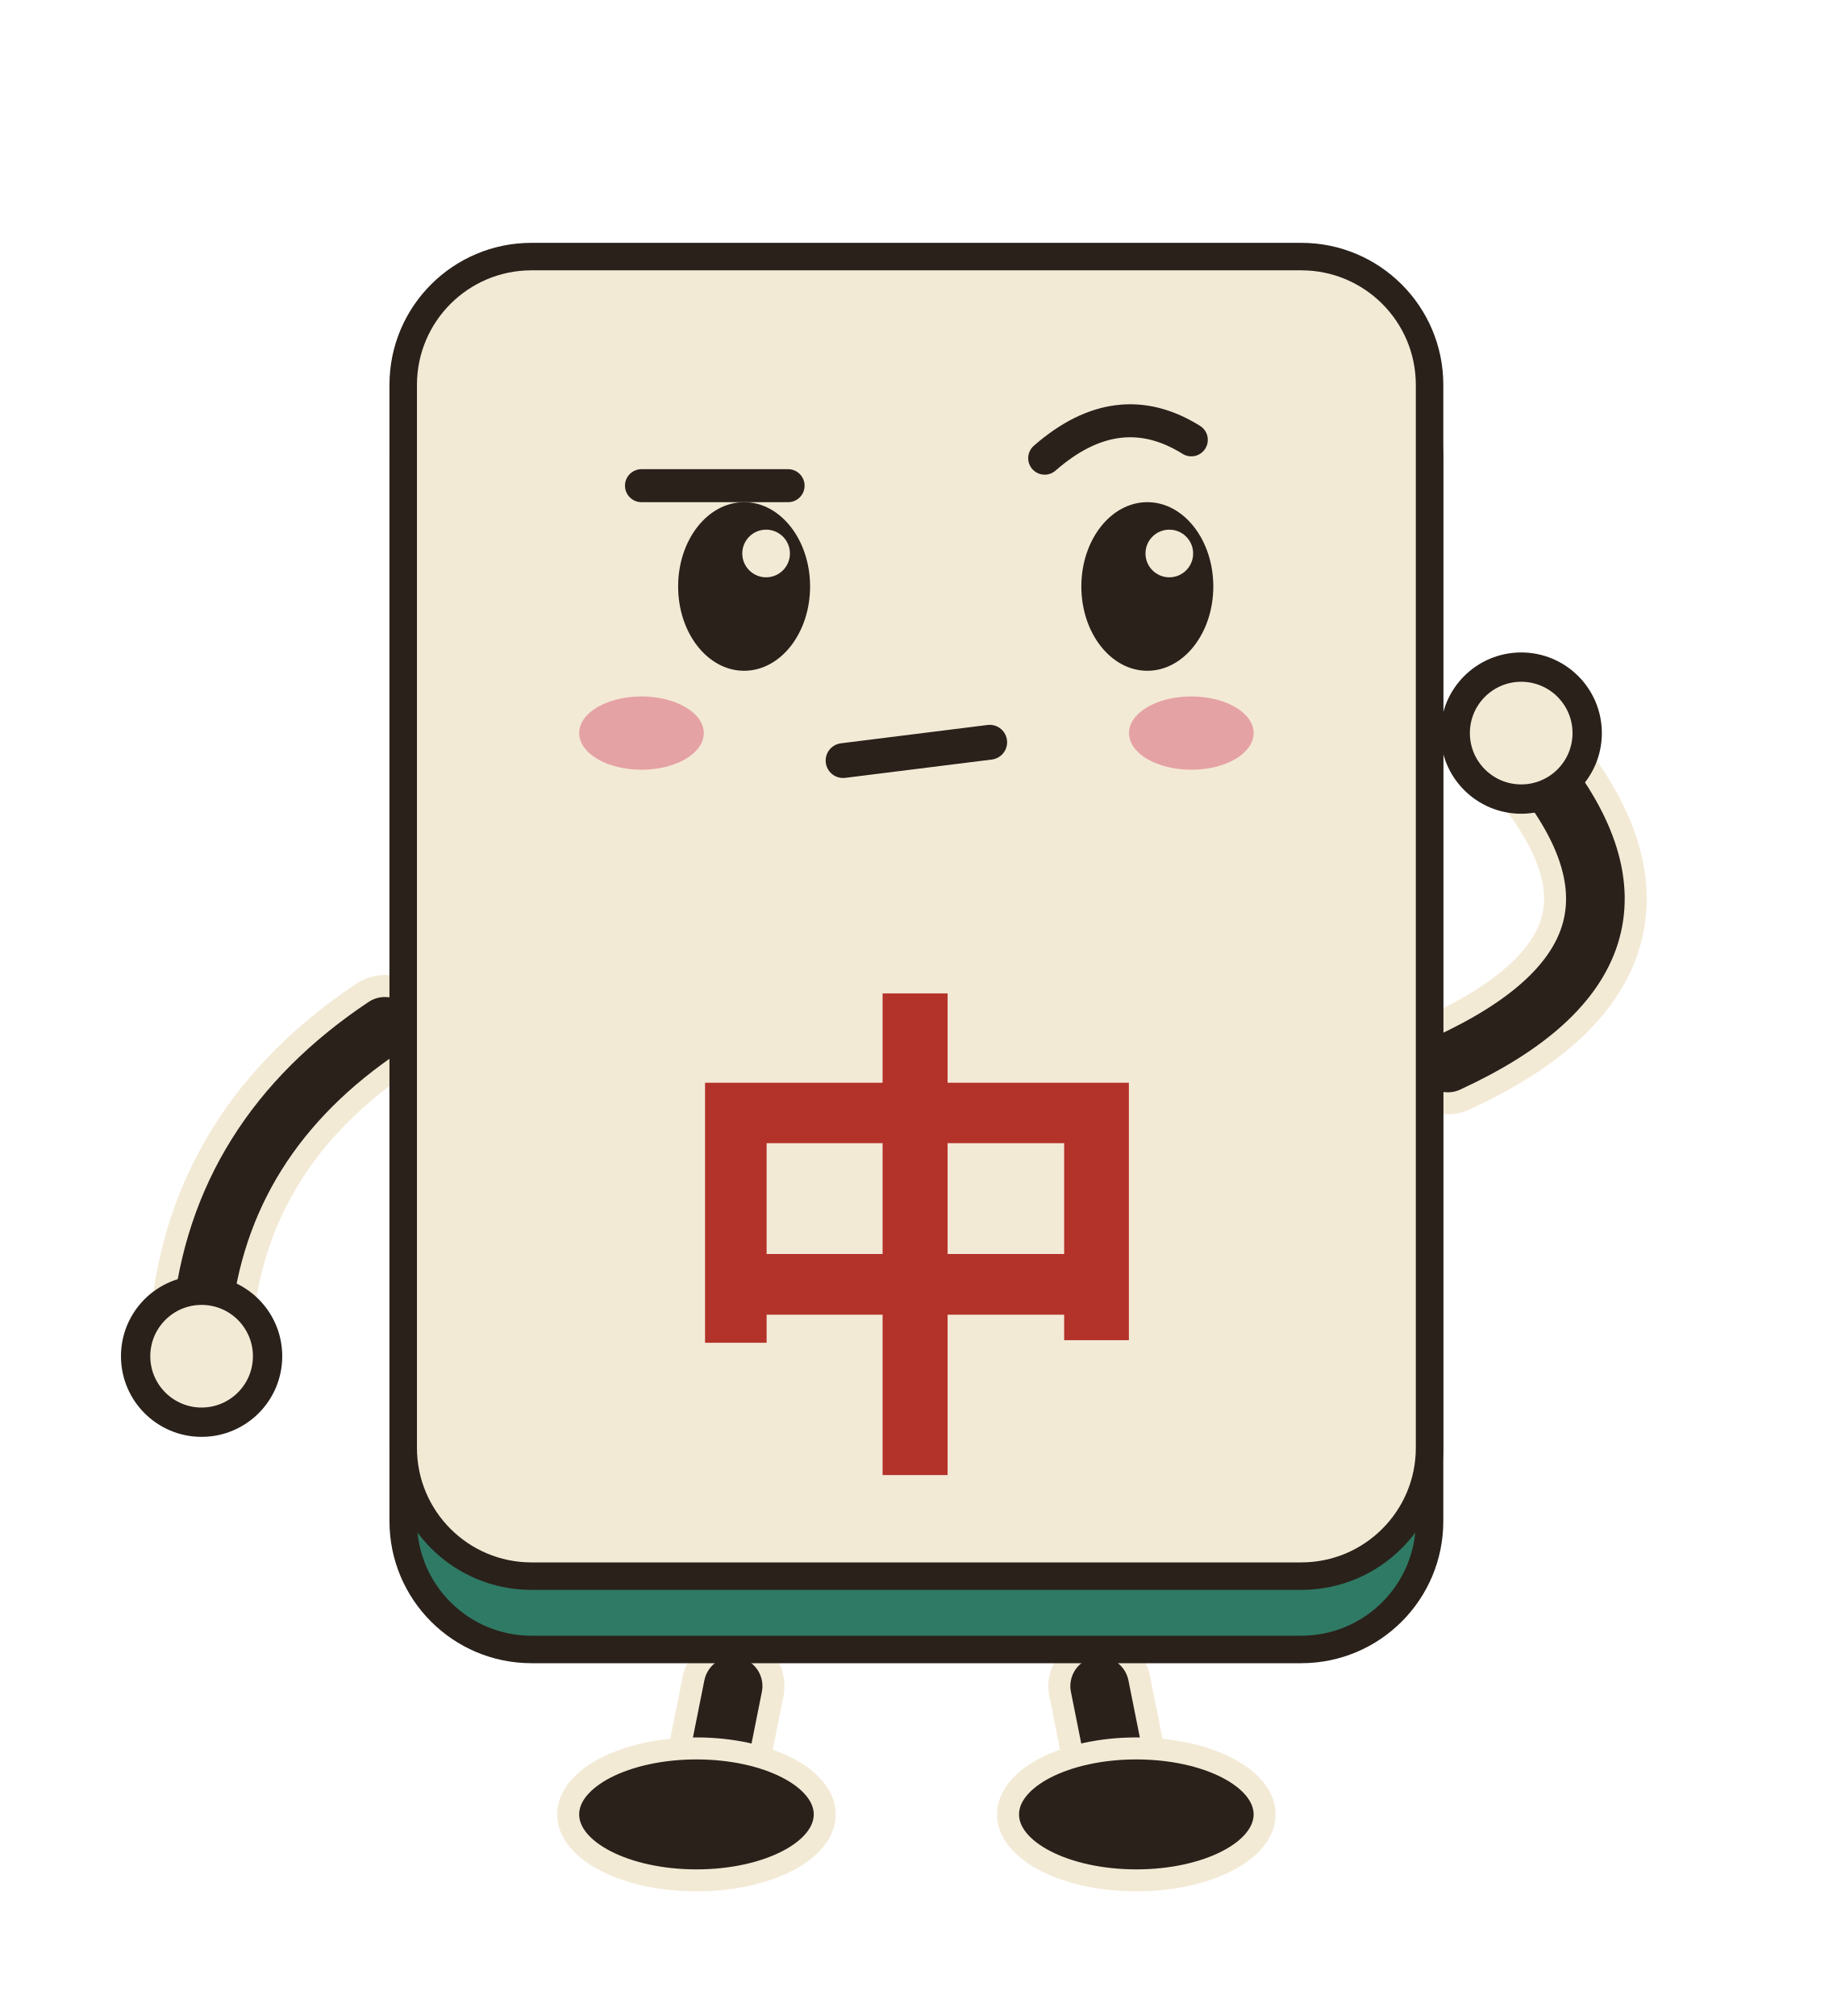
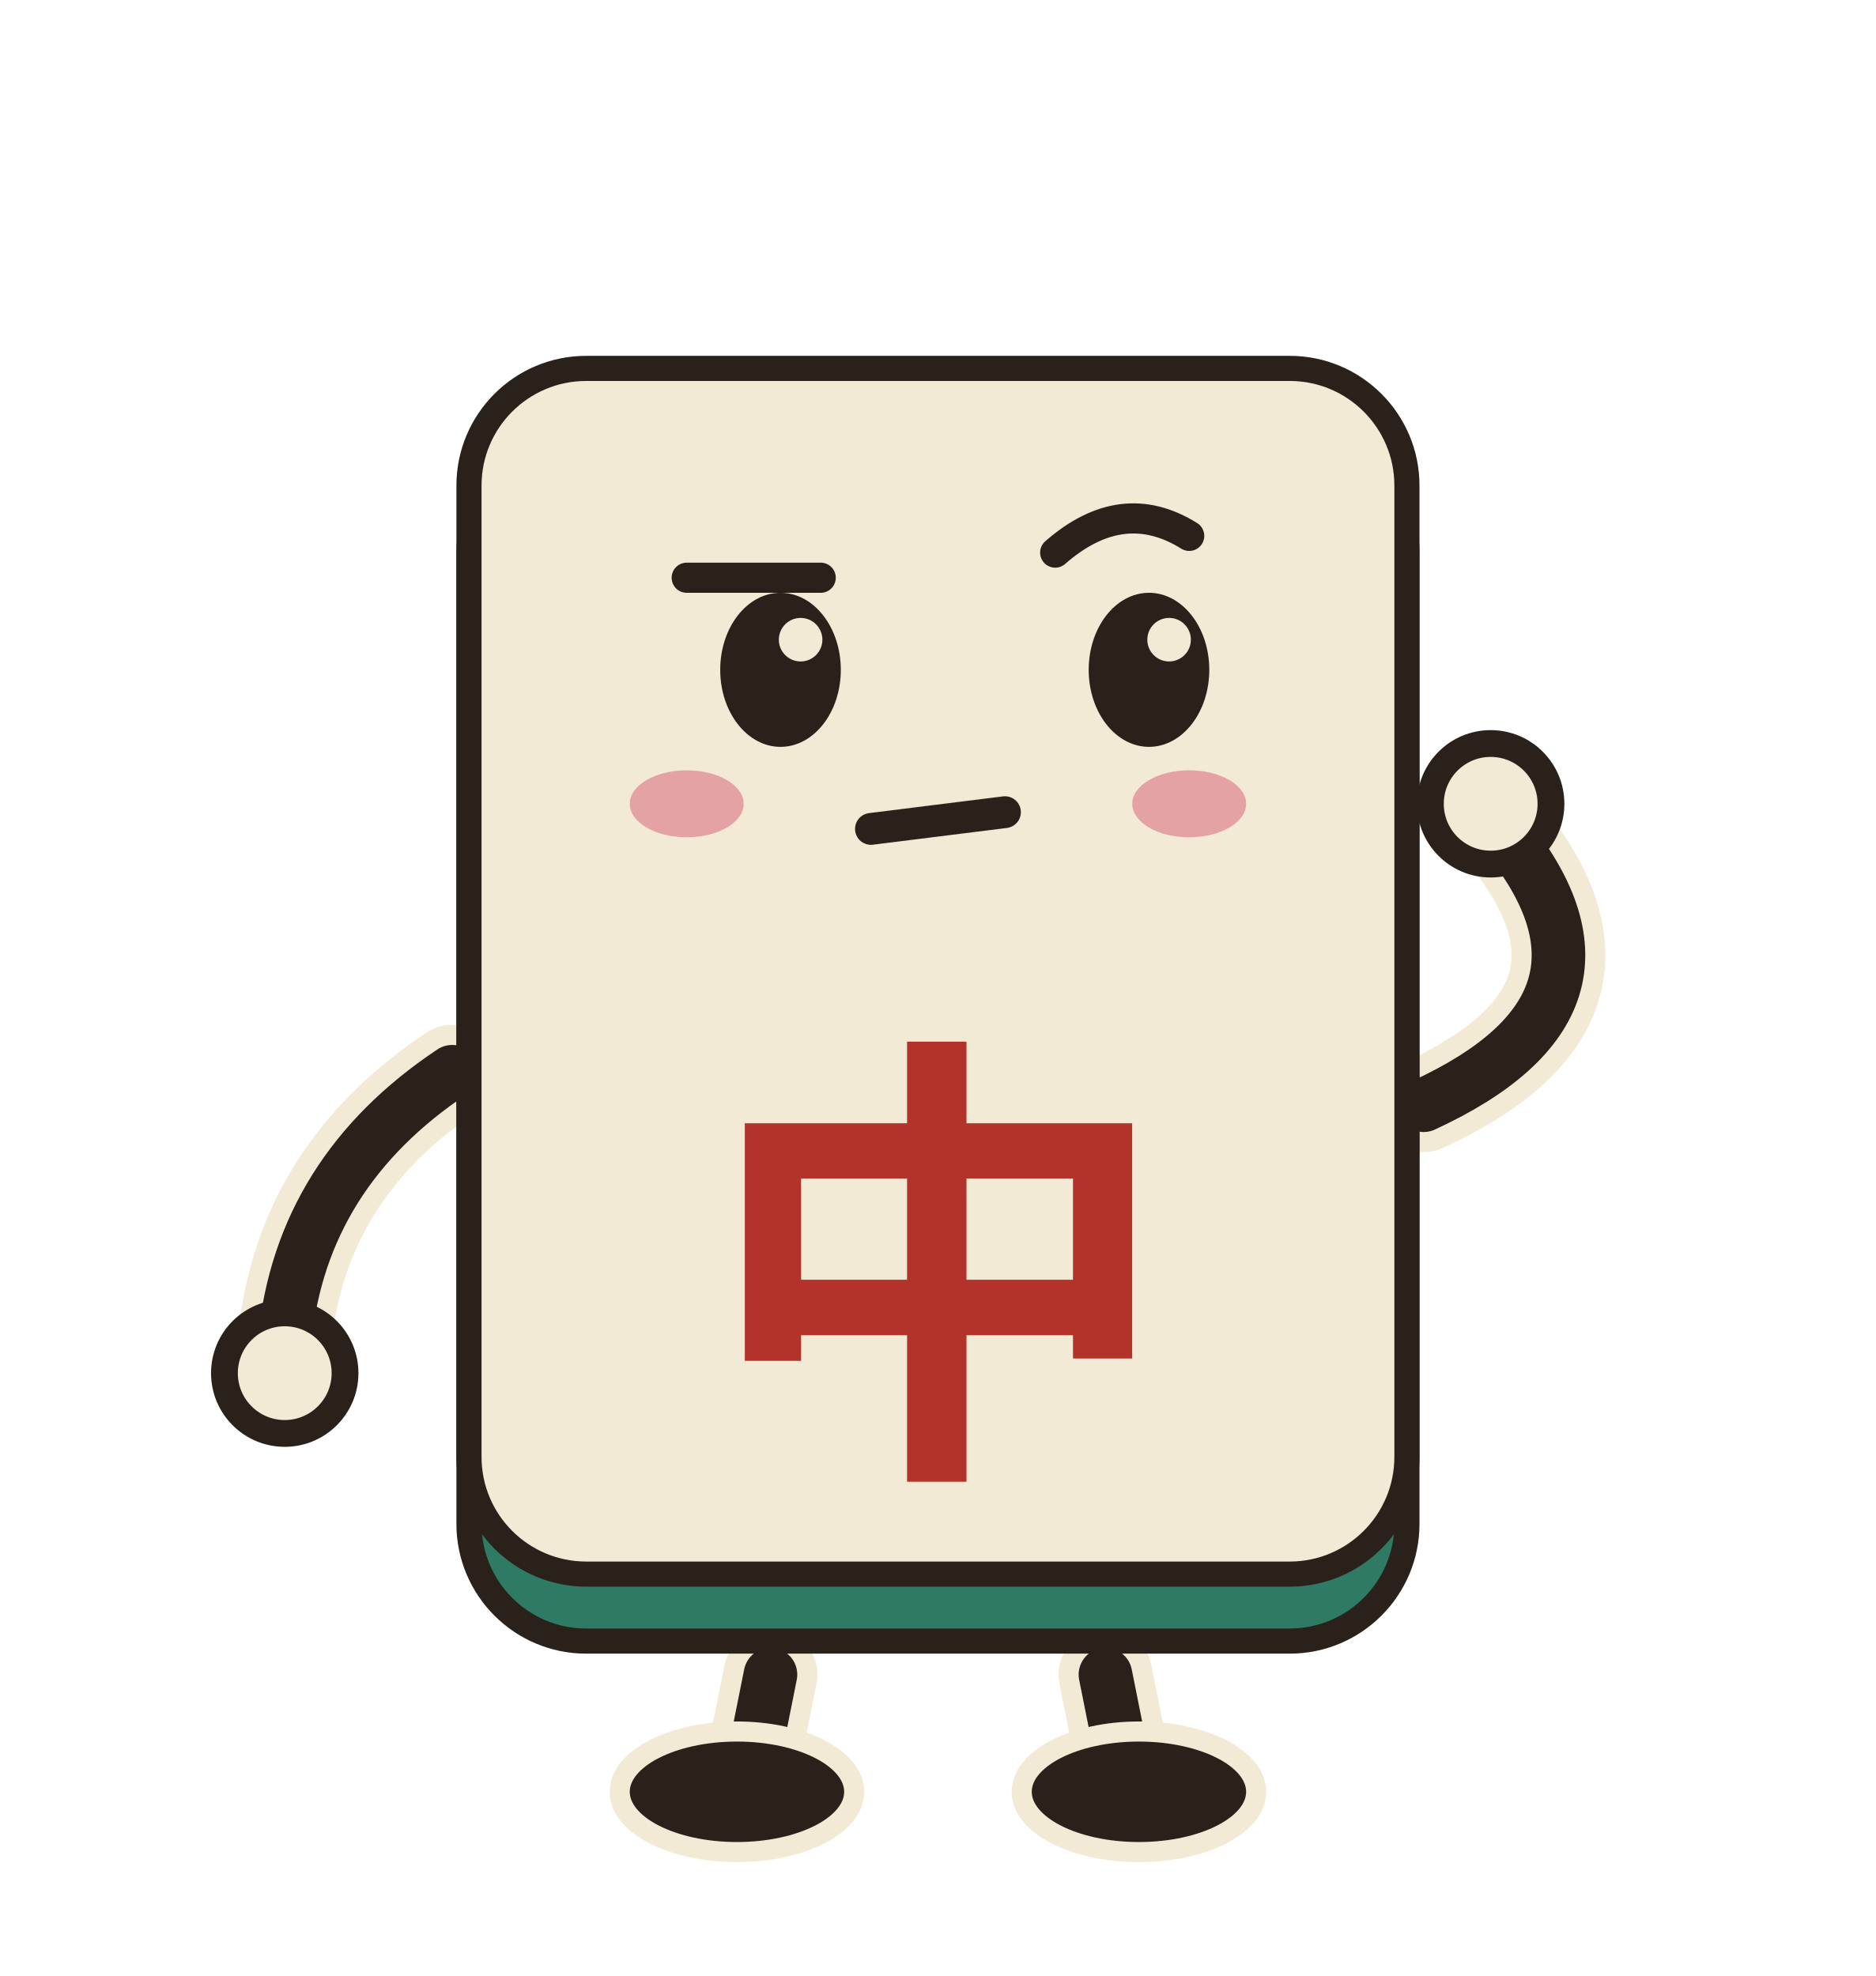
- <svg xmlns="http://www.w3.org/2000/svg" viewBox="0 0 100 110">
+ <svg xmlns="http://www.w3.org/2000/svg" viewBox="-6 -8 112 118">
  <path d="M40 92 L39 97 M60 92 L61 97" stroke="#f3ead6" stroke-width="5.6" fill="none" stroke-linecap="round" stroke-linejoin="round" />
  <path d="M40 92 L39 97 M60 92 L61 97" stroke="#2a211b" stroke-width="3.2" fill="none" stroke-linecap="round" stroke-linejoin="round" />
  <ellipse cx="38" cy="99" rx="7" ry="3.6" fill="#2a211b" stroke="#f3ead6" stroke-width="1.2" />
  <ellipse cx="62" cy="99" rx="7" ry="3.6" fill="#2a211b" stroke="#f3ead6" stroke-width="1.2" />
  <path d="M21 56 Q12 62 11 72" stroke="#f3ead6" stroke-width="5.6" fill="none" stroke-linecap="round" stroke-linejoin="round" />
  <path d="M21 56 Q12 62 11 72" stroke="#2a211b" stroke-width="3.2" fill="none" stroke-linecap="round" stroke-linejoin="round" />
  <path d="M79 58 Q92 52 84 42" stroke="#f3ead6" stroke-width="5.6" fill="none" stroke-linecap="round" stroke-linejoin="round" />
  <path d="M79 58 Q92 52 84 42" stroke="#2a211b" stroke-width="3.2" fill="none" stroke-linecap="round" stroke-linejoin="round" />
  <g transform="translate(20 12)">
    <rect x="2" y="6" width="56" height="72" rx="7" fill="#2f7a64" stroke="#2a211b" stroke-width="1.5" />
    <rect x="2" y="2" width="56" height="72" rx="7" fill="#f3ead6" stroke="#2a211b" stroke-width="1.5" />
    <ellipse cx="20.6" cy="20" rx="3.6" ry="4.6" fill="#2a211b" />
    <circle cx="21.8" cy="18.2" r="1.3" fill="#f3ead6" />
    <ellipse cx="42.6" cy="20" rx="3.6" ry="4.6" fill="#2a211b" />
    <circle cx="43.8" cy="18.2" r="1.3" fill="#f3ead6" />
    <path d="M15 14.5 l8 0 M37 13 q4 -3.5 8 -1" stroke="#2a211b" stroke-width="1.8" fill="none" stroke-linecap="round" />
    <ellipse cx="15" cy="28" rx="3.4" ry="2" fill="#d9667a" opacity="0.55" />
    <ellipse cx="45" cy="28" rx="3.4" ry="2" fill="#d9667a" opacity="0.55" />
    <path d="M26 29.5 l8 -1" stroke="#2a211b" stroke-width="1.9" stroke-linecap="round" />
    <text x="30" y="66" font-size="28" fill="#b3322a" text-anchor="middle" font-family="'Noto Serif SC','Songti SC','SimSun',serif" font-weight="900">中</text>
  </g>
  <circle cx="11" cy="74" r="3.6" fill="#f3ead6" stroke="#2a211b" stroke-width="1.6" />
  <circle cx="83" cy="40" r="3.6" fill="#f3ead6" stroke="#2a211b" stroke-width="1.6" />
</svg>
